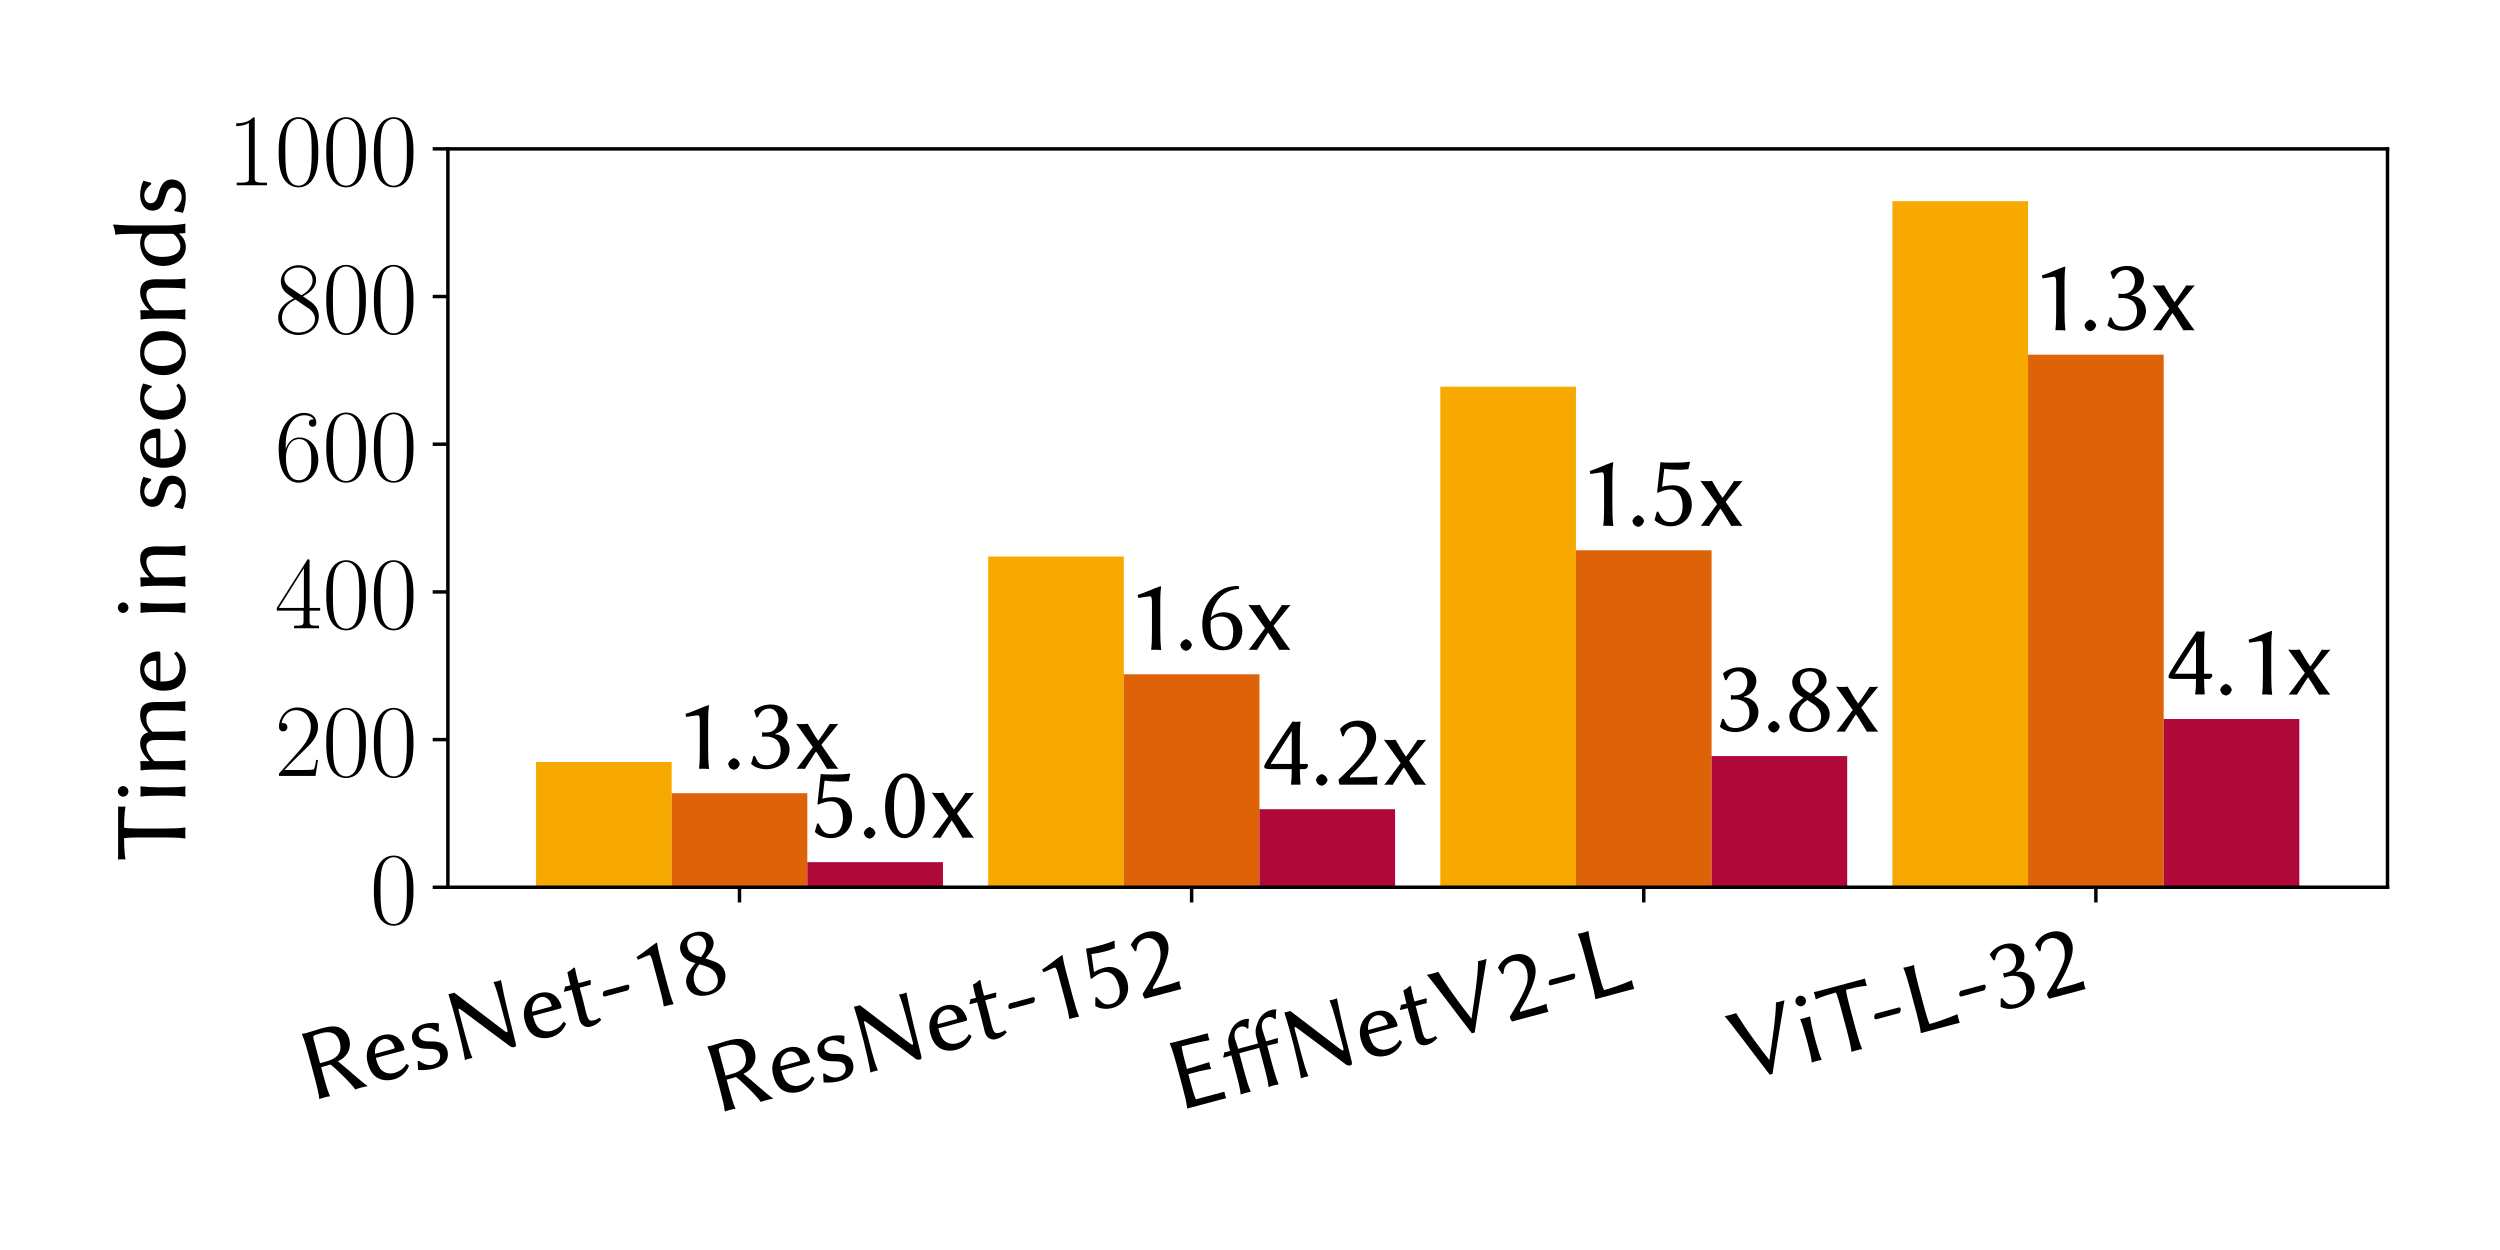
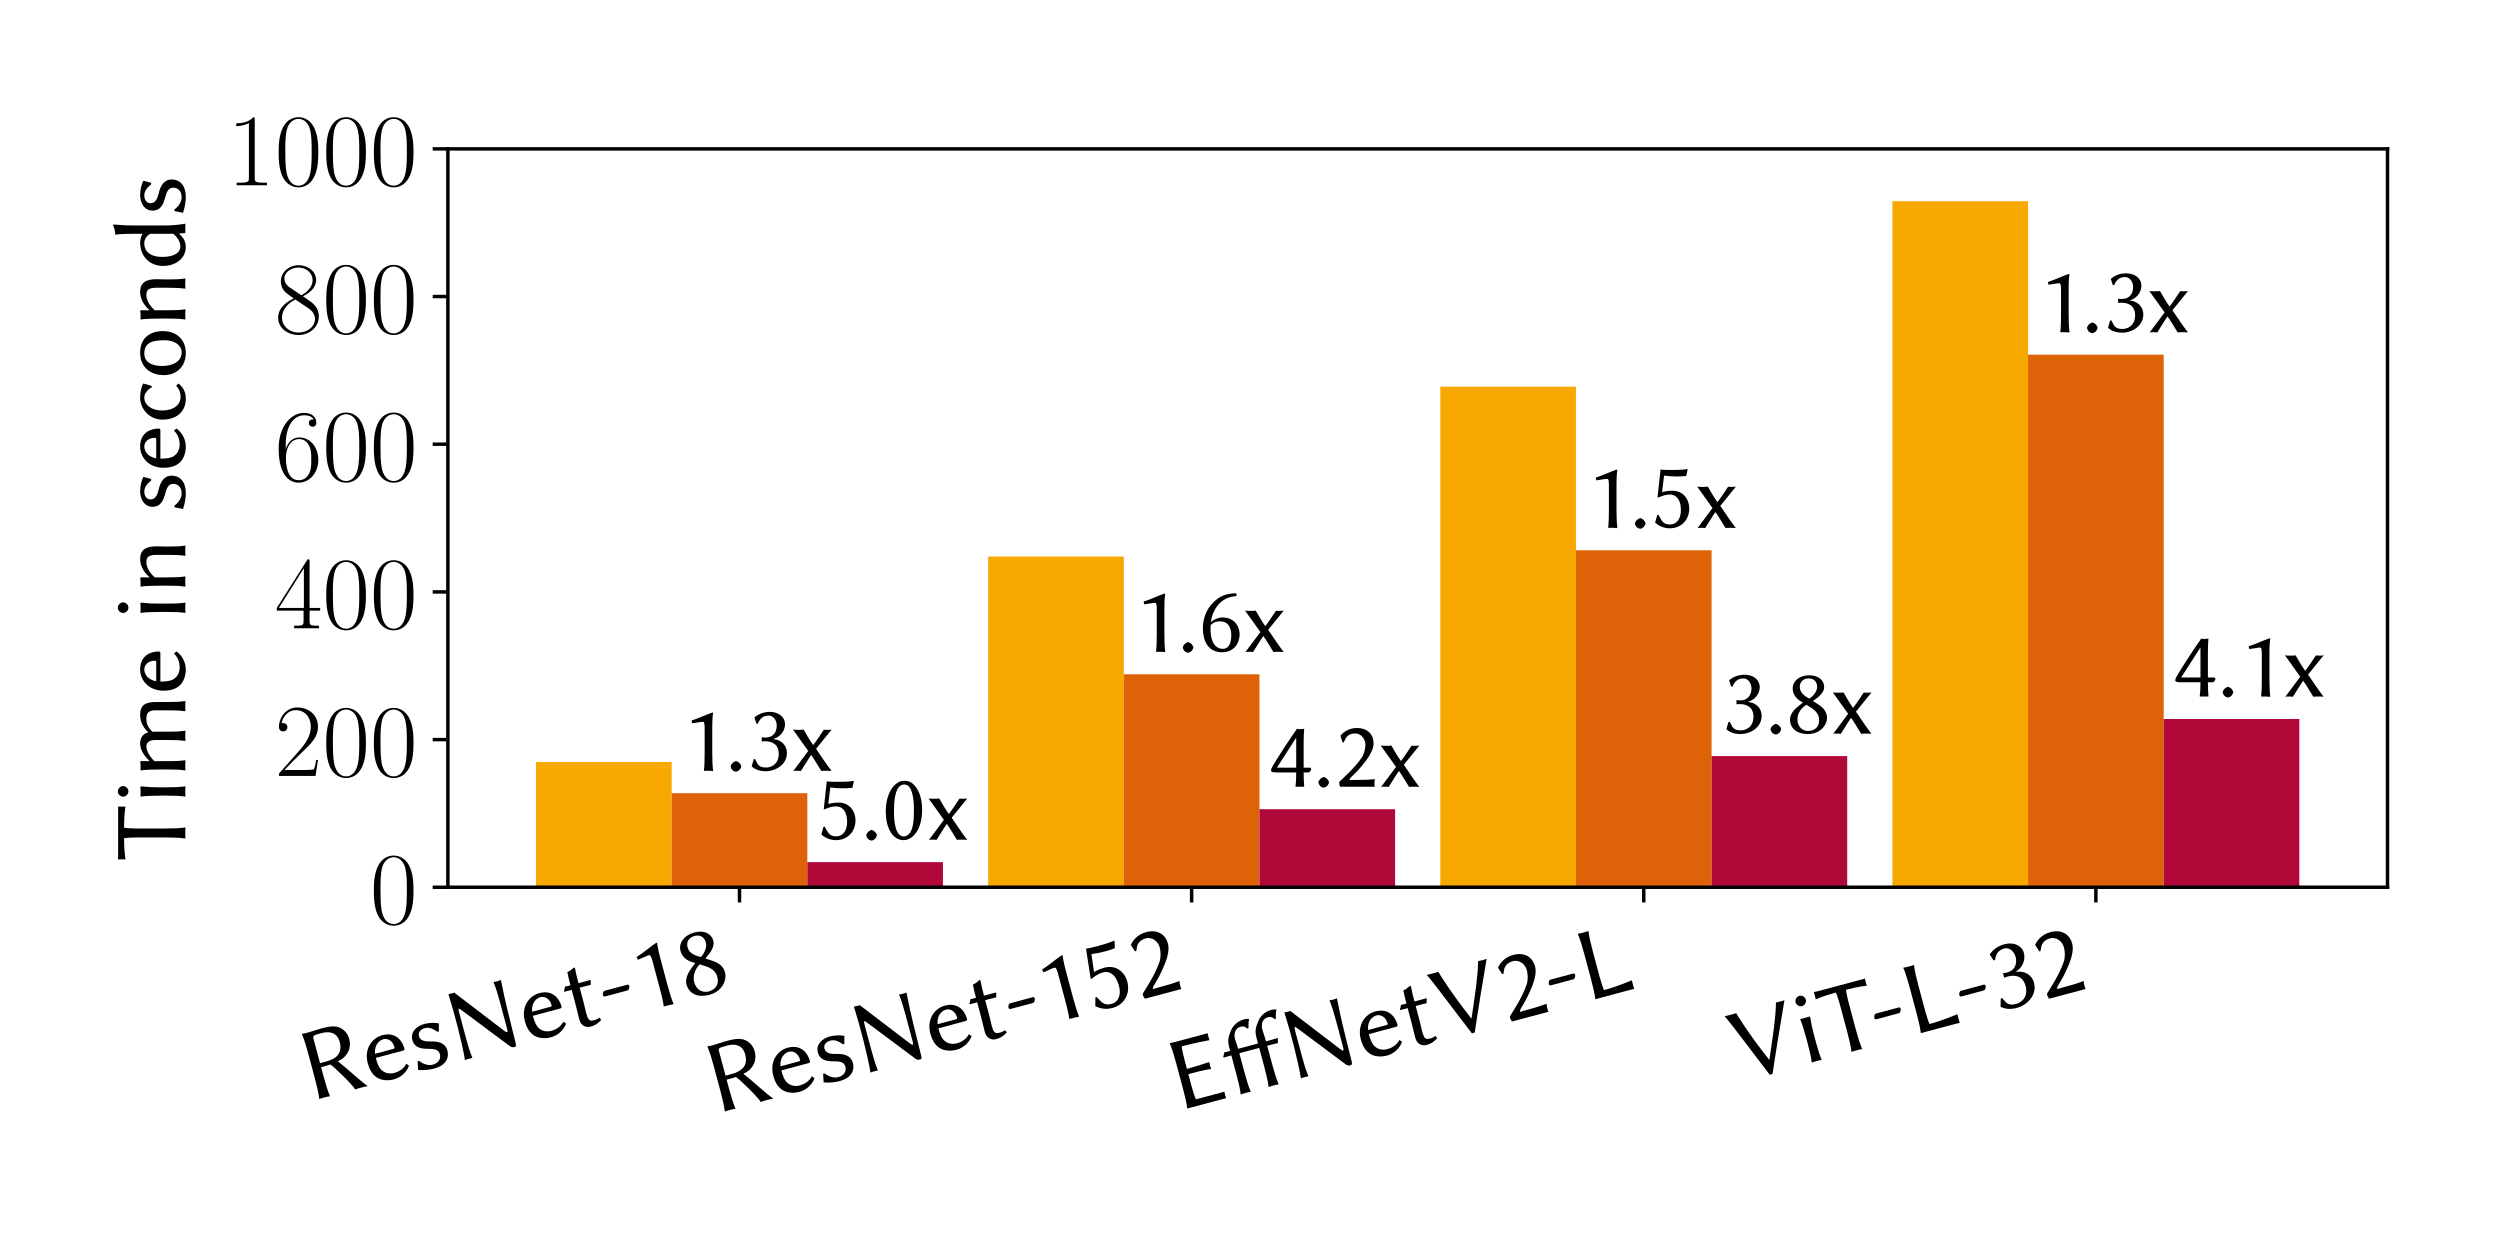
<svg xmlns="http://www.w3.org/2000/svg" xmlns:xlink="http://www.w3.org/1999/xlink" width="576pt" height="288pt" viewBox="0 0 576 288" version="1.1">
  <defs>
    <style type="text/css">*{stroke-linejoin: round; stroke-linecap: butt}</style>
  </defs>
  <g id="figure_1">
    <g id="patch_1">
      <path d="M 0 288  L 576 288  L 576 0  L 0 0  z " style="fill: #ffffff" />
    </g>
    <g id="axes_1">
      <g id="patch_2">
        <path d="M 103.193 204.422  L 550.08 204.422  L 550.08 34.304  L 103.193 34.304  z " style="fill: #ffffff" />
      </g>
      <g id="patch_3">
-         <path d="M 123.506 204.422  L 154.757 204.422  L 154.757 175.565  L 123.506 175.565  z " clip-path="url(#pc664fbd9ac)" style="fill: #f7a900" />
+         <path d="M 123.506 204.422  L 154.757 204.422  L 154.757 175.565  L 123.506 175.565  z " clip-path="url(#pf2ccdb7521)" style="fill: #f7a900" />
      </g>
      <g id="patch_4">
-         <path d="M 227.675 204.422  L 258.926 204.422  L 258.926 128.224  L 227.675 128.224  z " clip-path="url(#pc664fbd9ac)" style="fill: #f7a900" />
+         <path d="M 227.675 204.422  L 258.926 204.422  L 258.926 128.224  L 227.675 128.224  z " clip-path="url(#pf2ccdb7521)" style="fill: #f7a900" />
      </g>
      <g id="patch_5">
-         <path d="M 331.845 204.422  L 363.096 204.422  L 363.096 89.092  L 331.845 89.092  z " clip-path="url(#pc664fbd9ac)" style="fill: #f7a900" />
+         <path d="M 331.845 204.422  L 363.096 204.422  L 363.096 89.092  L 331.845 89.092  z " clip-path="url(#pf2ccdb7521)" style="fill: #f7a900" />
      </g>
      <g id="patch_6">
-         <path d="M 436.014 204.422  L 467.265 204.422  L 467.265 46.362  L 436.014 46.362  z " clip-path="url(#pc664fbd9ac)" style="fill: #f7a900" />
+         <path d="M 436.014 204.422  L 467.265 204.422  L 467.265 46.362  L 436.014 46.362  z " clip-path="url(#pf2ccdb7521)" style="fill: #f7a900" />
      </g>
      <g id="patch_7">
-         <path d="M 154.757 204.422  L 186.008 204.422  L 186.008 182.758  L 154.757 182.758  z " clip-path="url(#pc664fbd9ac)" style="fill: #de6207" />
+         <path d="M 154.757 204.422  L 186.008 204.422  L 186.008 182.758  L 154.757 182.758  z " clip-path="url(#pf2ccdb7521)" style="fill: #de6207" />
      </g>
      <g id="patch_8">
-         <path d="M 258.926 204.422  L 290.177 204.422  L 290.177 155.349  L 258.926 155.349  z " clip-path="url(#pc664fbd9ac)" style="fill: #de6207" />
+         <path d="M 258.926 204.422  L 290.177 204.422  L 290.177 155.349  L 258.926 155.349  z " clip-path="url(#pf2ccdb7521)" style="fill: #de6207" />
      </g>
      <g id="patch_9">
-         <path d="M 363.096 204.422  L 394.347 204.422  L 394.347 126.784  L 363.096 126.784  z " clip-path="url(#pc664fbd9ac)" style="fill: #de6207" />
+         <path d="M 363.096 204.422  L 394.347 204.422  L 394.347 126.784  L 363.096 126.784  z " clip-path="url(#pf2ccdb7521)" style="fill: #de6207" />
      </g>
      <g id="patch_10">
-         <path d="M 467.265 204.422  L 498.516 204.422  L 498.516 81.715  L 467.265 81.715  z " clip-path="url(#pc664fbd9ac)" style="fill: #de6207" />
+         <path d="M 467.265 204.422  L 498.516 204.422  L 498.516 81.715  L 467.265 81.715  z " clip-path="url(#pf2ccdb7521)" style="fill: #de6207" />
      </g>
      <g id="patch_11">
-         <path d="M 186.008 204.422  L 217.258 204.422  L 217.258 198.632  L 186.008 198.632  z " clip-path="url(#pc664fbd9ac)" style="fill: #b1083a" />
+         <path d="M 186.008 204.422  L 217.258 204.422  L 217.258 198.632  L 186.008 198.632  z " clip-path="url(#pf2ccdb7521)" style="fill: #b1083a" />
      </g>
      <g id="patch_12">
-         <path d="M 290.177 204.422  L 321.428 204.422  L 321.428 186.432  L 290.177 186.432  z " clip-path="url(#pc664fbd9ac)" style="fill: #b1083a" />
+         <path d="M 290.177 204.422  L 321.428 204.422  L 321.428 186.432  L 290.177 186.432  z " clip-path="url(#pf2ccdb7521)" style="fill: #b1083a" />
      </g>
      <g id="patch_13">
-         <path d="M 394.347 204.422  L 425.597 204.422  L 425.597 174.196  L 394.347 174.196  z " clip-path="url(#pc664fbd9ac)" style="fill: #b1083a" />
+         <path d="M 394.347 204.422  L 425.597 204.422  L 425.597 174.196  L 394.347 174.196  z " clip-path="url(#pf2ccdb7521)" style="fill: #b1083a" />
      </g>
      <g id="patch_14">
-         <path d="M 498.516 204.422  L 529.767 204.422  L 529.767 165.655  L 498.516 165.655  z " clip-path="url(#pc664fbd9ac)" style="fill: #b1083a" />
+         <path d="M 498.516 204.422  L 529.767 204.422  L 529.767 165.655  L 498.516 165.655  z " clip-path="url(#pf2ccdb7521)" style="fill: #b1083a" />
      </g>
      <g id="matplotlib.axis_1">
        <g id="xtick_1">
          <g id="line2d_1">
            <defs>
-               <path id="m9edfa9aaca" d="M 0 0  L 0 3.5  " style="stroke: #000000; stroke-width: 0.8" />
+               <path id="m3fc1a92610" d="M 0 0  L 0 3.5  " style="stroke: #000000; stroke-width: 0.8" />
            </defs>
            <g>
-               <use xlink:href="#m9edfa9aaca" x="170.382" y="204.422" style="stroke: #000000; stroke-width: 0.8" />
+               <use xlink:href="#m3fc1a92610" x="170.382" y="204.422" style="stroke: #000000; stroke-width: 0.8" />
            </g>
          </g>
          <g id="text_1">
            <g transform="translate(71.38889 253.7518) rotate(-15) scale(0.24 -0.24)">
              <defs>
                <path id="LinBiolinumT-52" d="M 1216 1855  C 1440 1855 1638 1855 1811 1868  C 1990 1654 2125 1403 2291 1138  C 2522 763 2829 201 2899 -19  C 3021 0 3162 0 3283 0  C 3411 0 3539 0 3667 -19  L 3680 0  C 3360 370 2720 1394 2310 1939  C 2483 1971 2611 2015 2701 2060  C 3046 2231 3341 2561 3341 3081  C 3341 3399 3232 3659 3002 3875  C 2694 4160 2208 4160 1805 4160  C 1645 4160 1133 4128 941 4128  C 864 4128 691 4128 614 4147  L 602 4128  C 653 3763 666 3328 666 2848  L 666 1280  C 666 800 653 345 602 0  L 614 -13  C 691 0 864 0 941 0  C 1018 0 1190 0 1267 -19  L 1280 0  C 1229 370 1216 811 1216 1298  L 1216 1855  z M 1811 3878  C 2202 3878 2726 3734 2726 3061  C 2726 2299 2208 2112 1587 2112  L 1216 2112  L 1216 3630  C 1216 3878 1235 3878 1811 3878  z " transform="scale(0.015625)" />
                <path id="LinBiolinumT-65" d="M 800 1792  C 909 2399 1331 2527 1530 2527  C 1786 2527 2067 2311 2067 1874  C 2067 1821 2042 1792 1978 1792  L 800 1792  z M 2509 700  C 2285 456 1984 346 1632 346  C 1414 346 1114 431 934 715  C 819 895 781 1160 781 1535  L 2522 1535  C 2592 1535 2637 1572 2637 1638  C 2637 2147 2374 2784 1530 2784  C 870 2784 218 2263 218 1341  C 218 984 294 633 506 382  C 723 124 1094 -32 1523 -32  C 1984 -32 2394 205 2637 540  L 2509 700  z " transform="scale(0.015625)" />
                <path id="LinBiolinumT-73" d="M 320 668  L 211 141  C 576 13 934 -32 1178 -32  C 2061 -32 2266 481 2266 826  C 2266 1338 1850 1539 1395 1645  C 1152 1701 800 1820 800 2133  C 800 2389 1011 2527 1286 2527  C 1619 2527 1824 2271 1971 2103  L 2061 2109  L 2189 2572  L 2176 2591  C 1990 2687 1638 2784 1312 2784  C 838 2784 346 2539 346 2020  C 346 1520 730 1357 1114 1250  C 1485 1151 1760 1050 1760 744  C 1760 412 1510 224 1171 224  C 864 224 595 428 416 668  L 320 668  z " transform="scale(0.015625)" />
                <path id="LinBiolinumT-4e" d="M 691 4160  C 749 2934 730 1026 627 0  L 640 -19  C 717 -6 787 0 864 0  C 941 0 1011 -3 1088 -10  L 1101 9  C 1050 375 1037 811 1037 1292  L 1037 2825  C 1037 3216 1050 3235 1286 2927  L 3520 99  C 3590 3 3693 -32 3795 -32  C 3885 -32 3910 45 3917 167  C 3949 1625 3942 2739 4045 4160  L 4032 4179  C 3955 4166 3885 4160 3808 4160  C 3731 4160 3661 4166 3584 4179  L 3571 4160  C 3622 3794 3635 3358 3635 2877  L 3635 1165  C 3629 818 3533 966 3258 1325  L 1062 4173  C 1062 4173 1005 4160 973 4160  C 755 4160 704 4179 704 4179  L 691 4160  z " transform="scale(0.015625)" />
                <path id="LinBiolinumT-74" d="M 608 2752  C 480 2752 339 2752 262 2765  C 218 2663 186 2599 122 2502  L 154 2464  C 262 2464 461 2464 608 2464  L 608 1599  C 608 1219 589 764 589 575  C 589 164 858 -32 1152 -32  C 1421 -32 1626 31 1894 203  L 1818 361  C 1619 285 1472 285 1312 310  C 1158 335 1101 487 1101 828  C 1101 1018 1120 1289 1120 1668  L 1120 2464  L 1363 2464  C 1517 2464 1741 2464 1824 2458  C 1843 2561 1862 2624 1901 2720  L 1869 2752  C 1754 2752 1568 2752 1421 2752  L 1120 2752  C 1120 3233 1126 3317 1152 3689  C 1152 3734 1133 3753 1094 3753  C 934 3689 858 3618 646 3593  L 634 3573  C 621 3349 608 3124 608 2752  z " transform="scale(0.015625)" />
                <path id="LinBiolinumT-2d" d="M 1754 1536  C 1837 1536 1926 1696 1926 1767  C 1926 1824 1901 1882 1837 1882  L 371 1882  C 294 1882 211 1747 211 1645  C 211 1587 250 1536 307 1536  L 1754 1536  z " transform="scale(0.015625)" />
                <path id="LinBiolinumT-31" d="M 2086 1214  L 2086 2845  C 2086 3539 2125 3796 2138 3886  C 2138 3918 2118 3918 2093 3918  C 1677 3784 1190 3534 691 3380  L 730 3194  C 1018 3226 1331 3296 1459 3296  C 1574 3296 1574 3040 1574 2808  L 1574 1214  C 1574 713 1568 367 1523 0  L 1530 0  C 1530 0 1709 0 1824 0  C 1952 0 2131 -19 2131 -19  L 2144 0  C 2099 386 2086 707 2086 1214  z " transform="scale(0.015625)" />
                <path id="LinBiolinumT-38" d="M 1504 3712  C 1920 3712 2074 3430 2074 3131  C 2074 2786 1734 2479 1555 2352  L 1357 2466  C 954 2728 909 2964 909 3162  C 909 3463 1120 3712 1504 3712  z M 2547 3125  C 2547 3584 2176 3923 1542 3923  C 890 3923 429 3540 429 3048  C 429 2690 627 2371 992 2160  L 1120 2090  C 960 1968 832 1866 672 1725  C 410 1495 250 1208 250 958  C 250 307 768 -32 1446 -32  C 2285 -32 2739 576 2739 1061  C 2739 1431 2534 1712 2182 1942  L 1792 2198  C 2080 2389 2547 2715 2547 3125  z M 1459 180  C 1165 180 749 384 749 959  C 749 1151 800 1579 1350 1943  L 1645 1758  C 2042 1509 2208 1228 2208 927  C 2208 307 1754 180 1459 180  z " transform="scale(0.015625)" />
              </defs>
              <use xlink:href="#LinBiolinumT-52" transform="scale(0.996264)" />
              <use xlink:href="#LinBiolinumT-65" transform="translate(59.77587 0) scale(0.996264)" />
              <use xlink:href="#LinBiolinumT-73" transform="translate(104.9066 0) scale(0.996264)" />
              <use xlink:href="#LinBiolinumT-4e" transform="translate(144.3587 0) scale(0.996264)" />
              <use xlink:href="#LinBiolinumT-65" transform="translate(215.8905 0) scale(0.996264)" />
              <use xlink:href="#LinBiolinumT-74" transform="translate(261.0212 0) scale(0.996264)" />
              <use xlink:href="#LinBiolinumT-2d" transform="translate(294.8942 0) scale(0.996264)" />
              <use xlink:href="#LinBiolinumT-31" transform="translate(328.0698 0) scale(0.996264)" />
              <use xlink:href="#LinBiolinumT-38" transform="translate(374.3961 0) scale(0.996264)" />
            </g>
          </g>
        </g>
        <g id="xtick_2">
          <g id="line2d_2">
            <g>
-               <use xlink:href="#m9edfa9aaca" x="274.552" y="204.422" style="stroke: #000000; stroke-width: 0.8" />
+               <use xlink:href="#m3fc1a92610" x="274.552" y="204.422" style="stroke: #000000; stroke-width: 0.8" />
            </g>
          </g>
          <g id="text_2">
            <g transform="translate(164.8189 256.6294) rotate(-15) scale(0.24 -0.24)">
              <defs>
                <path id="LinBiolinumT-35" d="M 1293 -32  C 2054 -32 2598 538 2598 1303  C 2598 1932 2182 2496 1466 2496  C 1203 2496 909 2451 768 2400  L 902 3514  C 1139 3482 1414 3456 1715 3456  C 1907 3456 2125 3456 2387 3488  L 2490 3931  L 2445 3950  C 2080 3893 1734 3893 1395 3893  C 1158 3893 883 3893 666 3925  L 461 2057  L 506 2038  C 762 2142 998 2240 1299 2240  C 1715 2240 2035 1901 2035 1193  C 2035 595 1741 224 1306 224  C 826 224 742 484 531 874  L 442 867  L 301 348  L 326 329  C 486 187 806 -32 1293 -32  z " transform="scale(0.015625)" />
                <path id="LinBiolinumT-32" d="M 1421 3584  C 1754 3584 2099 3276 2099 2826  C 2099 2557 2022 2216 1856 1966  C 1395 1278 666 636 346 333  C 339 308 339 282 339 250  C 339 154 371 58 403 0  C 877 0 1146 0 1613 0  C 2074 0 2266 0 2726 0  C 2714 63 2707 139 2707 210  C 2707 310 2714 412 2739 507  C 2374 475 2182 456 1568 456  C 1344 456 1216 456 1043 443  C 1037 456 1037 462 1037 475  C 1037 533 1101 604 1146 649  C 1459 952 1760 1240 2182 1813  C 2419 2135 2650 2547 2650 2914  C 2650 3525 2240 3949 1523 3949  C 941 3949 570 3622 422 3430  L 563 2985  L 646 2979  C 736 3172 768 3307 928 3436  C 1056 3539 1242 3584 1421 3584  z " transform="scale(0.015625)" />
              </defs>
              <use xlink:href="#LinBiolinumT-52" transform="scale(0.996264)" />
              <use xlink:href="#LinBiolinumT-65" transform="translate(59.77587 0) scale(0.996264)" />
              <use xlink:href="#LinBiolinumT-73" transform="translate(104.9066 0) scale(0.996264)" />
              <use xlink:href="#LinBiolinumT-4e" transform="translate(144.3587 0) scale(0.996264)" />
              <use xlink:href="#LinBiolinumT-65" transform="translate(215.8905 0) scale(0.996264)" />
              <use xlink:href="#LinBiolinumT-74" transform="translate(261.0212 0) scale(0.996264)" />
              <use xlink:href="#LinBiolinumT-2d" transform="translate(294.8942 0) scale(0.996264)" />
              <use xlink:href="#LinBiolinumT-31" transform="translate(328.0698 0) scale(0.996264)" />
              <use xlink:href="#LinBiolinumT-35" transform="translate(374.3961 0) scale(0.996264)" />
              <use xlink:href="#LinBiolinumT-32" transform="translate(420.7224 0) scale(0.996264)" />
            </g>
          </g>
        </g>
        <g id="xtick_3">
          <g id="line2d_3">
            <g>
-               <use xlink:href="#m9edfa9aaca" x="378.721" y="204.422" style="stroke: #000000; stroke-width: 0.8" />
+               <use xlink:href="#m3fc1a92610" x="378.721" y="204.422" style="stroke: #000000; stroke-width: 0.8" />
            </g>
          </g>
          <g id="text_3">
            <g transform="translate(271.3673 255.992) rotate(-15) scale(0.24 -0.24)">
              <defs>
                <path id="LinBiolinumT-45" d="M 1216 1307  L 1216 2034  C 1523 2034 2202 2034 2643 1983  L 2662 2002  C 2650 2060 2643 2150 2643 2207  C 2643 2265 2650 2355 2662 2413  L 2643 2413  C 2266 2413 1971 2368 1216 2368  L 1216 2869  C 1216 2978 1222 3641 1267 3795  C 2125 3795 3008 3718 3008 3718  L 3021 3743  C 3014 3795 3008 3853 3008 3912  C 3008 3964 3014 4068 3021 4160  L 3008 4160  C 2906 4160 2758 4160 2624 4160  L 941 4160  C 723 4160 614 4179 614 4179  L 602 4160  C 653 3792 666 3354 666 2870  L 666 1290  C 666 806 653 348 602 0  L 608 0  C 608 0 717 0 941 0  L 2688 0  C 2822 0 2970 0 3072 -6  L 3085 12  C 3078 100 3072 144 3072 206  C 3072 268 3078 361 3085 411  L 3072 411  C 3072 411 2125 411 1267 411  C 1222 560 1216 1201 1216 1307  z " transform="scale(0.015625)" />
                <path id="LinBiolinumT-80" d="M 634 2464  L 634 1280  C 634 806 627 346 570 0  L 576 -19  C 576 -19 666 0 890 0  C 1107 0 1197 -19 1197 -19  L 1210 0  C 1158 365 1146 800 1146 1280  L 1146 2464  L 2414 2464  L 2414 1280  C 2414 806 2407 346 2350 0  L 2356 -19  C 2356 -19 2446 0 2670 0  C 2887 0 2977 -19 2977 -19  L 2990 0  C 2939 365 2926 800 2926 1280  L 2926 2464  L 3143 2464  C 3297 2464 3521 2458 3604 2451  C 3623 2554 3643 2618 3681 2714  L 3649 2758  C 3540 2752 3348 2746 3201 2746  L 2926 2746  L 2926 2810  C 2926 2977 2893 3375 2893 3490  C 2893 3843 3059 4151 3425 4151  C 3610 4151 3726 4055 3796 3927  L 3867 3934  C 3911 4106 3975 4337 4046 4458  L 4039 4478  C 3988 4510 3873 4535 3751 4535  C 3348 4535 2996 4362 2766 4048  C 2535 3733 2414 3567 2414 3067  L 2414 2746  L 1146 2746  L 1146 2810  C 1146 2977 1114 3247 1114 3362  C 1114 3715 1280 4023 1645 4023  C 1831 4023 1946 3927 2017 3798  L 2087 3805  C 2132 3977 2196 4209 2267 4330  L 2260 4350  C 2209 4382 2094 4407 1972 4407  C 1569 4407 1216 4234 986 3920  C 755 3605 634 3439 634 2938  L 634 2746  C 493 2746 346 2746 262 2758  C 218 2656 186 2592 122 2496  L 154 2451  C 269 2458 480 2464 627 2464  L 634 2464  z " transform="scale(0.015625)" />
                <path id="LinBiolinumT-56" d="M 2074 832  L 2061 832  C 1222 2781 902 3917 838 4141  C 730 4128 582 4128 486 4128  C 384 4128 211 4128 102 4141  C 422 3495 1267 1335 1856 -64  L 2035 -64  C 2650 1355 3277 2729 3923 4141  C 3846 4128 3725 4128 3667 4128  C 3597 4128 3450 4128 3379 4141  C 3162 3314 2534 1896 2074 832  z " transform="scale(0.015625)" />
                <path id="LinBiolinumT-4c" d="M 1222 2874  C 1222 3356 1235 3819 1286 4160  L 1280 4173  C 1203 4160 1024 4160 947 4160  C 870 4160 698 4160 621 4179  L 608 4160  C 659 3792 672 3353 672 2870  L 672 1290  C 672 806 659 348 608 0  L 614 0  C 614 0 730 0 947 0  L 2694 0  C 2829 0 2976 0 3078 -6  L 3091 13  C 3085 103 3078 231 3078 295  C 3078 359 3085 468 3091 520  L 3078 545  C 3078 545 2131 404 1274 404  C 1229 558 1222 1189 1222 1298  L 1222 2874  z " transform="scale(0.015625)" />
              </defs>
              <use xlink:href="#LinBiolinumT-45" transform="scale(0.996264)" />
              <use xlink:href="#LinBiolinumT-80" transform="translate(53.59901 0) scale(0.996264)" />
              <use xlink:href="#LinBiolinumT-4e" transform="translate(112.5778 0) scale(0.996264)" />
              <use xlink:href="#LinBiolinumT-65" transform="translate(184.1096 0) scale(0.996264)" />
              <use xlink:href="#LinBiolinumT-74" transform="translate(229.2404 0) scale(0.996264)" />
              <use xlink:href="#LinBiolinumT-56" transform="translate(263.1134 0) scale(0.996264)" />
              <use xlink:href="#LinBiolinumT-32" transform="translate(325.9776 0) scale(0.996264)" />
              <use xlink:href="#LinBiolinumT-2d" transform="translate(372.3039 0) scale(0.996264)" />
              <use xlink:href="#LinBiolinumT-4c" transform="translate(405.4795 0) scale(0.996264)" />
            </g>
          </g>
        </g>
        <g id="xtick_4">
          <g id="line2d_4">
            <g>
-               <use xlink:href="#m9edfa9aaca" x="482.891" y="204.422" style="stroke: #000000; stroke-width: 0.8" />
+               <use xlink:href="#m3fc1a92610" x="482.891" y="204.422" style="stroke: #000000; stroke-width: 0.8" />
            </g>
          </g>
          <g id="text_4">
            <g transform="translate(400.9882 249.1723) rotate(-15) scale(0.24 -0.24)">
              <defs>
                <path id="LinBiolinumT-69" d="M 512 3833  C 512 3660 666 3506 838 3506  C 1011 3506 1165 3660 1165 3833  C 1165 4006 1011 4160 838 4160  C 666 4160 512 4006 512 3833  z M 576 1506  L 576 1155  C 576 676 563 351 518 6  L 531 -13  C 608 0 755 0 832 0  C 909 0 1056 0 1133 -13  L 1146 6  C 1101 370 1088 670 1088 1155  L 1088 1609  C 1088 2088 1107 2318 1146 2707  C 1146 2759 1139 2765 1088 2765  C 941 2752 666 2752 531 2765  L 518 2745  C 557 2471 576 1985 576 1506  z " transform="scale(0.015625)" />
                <path id="LinBiolinumT-54" d="M 1453 2854  L 1453 1286  C 1453 806 1440 351 1389 6  L 1402 -13  C 1478 0 1651 0 1728 0  C 1805 0 1978 0 2054 -13  L 2067 6  C 2016 371 2003 806 2003 1286  L 2003 2854  C 2003 2963 2010 3622 2054 3776  C 2912 3776 3347 3686 3347 3686  L 3360 3712  C 3347 3809 3347 3958 3360 4141  L 3347 4141  C 3245 4141 3098 4141 2963 4141  L 493 4141  C 358 4141 211 4141 109 4154  L 96 4135  C 109 3955 109 3808 96 3712  L 109 3686  C 109 3686 544 3776 1402 3776  C 1446 3622 1453 2963 1453 2854  z " transform="scale(0.015625)" />
                <path id="LinBiolinumT-33" d="M 1338 218  C 832 218 762 411 589 785  L 493 785  L 352 296  L 371 277  C 538 136 813 -32 1325 -32  C 1869 -32 2726 345 2726 1202  C 2726 1716 2336 2079 1843 2125  L 1843 2157  C 2176 2233 2598 2603 2598 3134  C 2598 3592 2202 3962 1568 3962  C 1075 3962 717 3745 557 3604  L 538 3585  L 672 3171  L 768 3171  C 922 3527 1126 3712 1510 3712  C 1760 3712 2042 3451 2042 3037  C 2042 2756 1946 2553 1798 2413  C 1670 2292 1485 2234 1267 2234  C 1190 2234 1120 2241 1030 2253  L 1030 1971  C 1107 1984 1242 1984 1299 1984  C 1504 1984 1747 1925 1926 1776  C 2093 1632 2176 1404 2176 1150  C 2176 361 1568 218 1338 218  z " transform="scale(0.015625)" />
              </defs>
              <use xlink:href="#LinBiolinumT-56" transform="scale(0.996264)" />
              <use xlink:href="#LinBiolinumT-69" transform="translate(62.8642 0) scale(0.996264)" />
              <use xlink:href="#LinBiolinumT-54" transform="translate(88.76708 0) scale(0.996264)" />
              <use xlink:href="#LinBiolinumT-2d" transform="translate(136.6874 0) scale(0.996264)" />
              <use xlink:href="#LinBiolinumT-4c" transform="translate(169.863 0) scale(0.996264)" />
              <use xlink:href="#LinBiolinumT-2d" transform="translate(221.1706 0) scale(0.996264)" />
              <use xlink:href="#LinBiolinumT-33" transform="translate(254.3462 0) scale(0.996264)" />
              <use xlink:href="#LinBiolinumT-32" transform="translate(300.6725 0) scale(0.996264)" />
            </g>
          </g>
        </g>
      </g>
      <g id="matplotlib.axis_2">
        <g id="ytick_1">
          <g id="line2d_5">
            <defs>
-               <path id="mec0fa9c89c" d="M 0 0  L -3.5 0  " style="stroke: #000000; stroke-width: 0.8" />
+               <path id="m916b077aa5" d="M 0 0  L -3.5 0  " style="stroke: #000000; stroke-width: 0.8" />
            </defs>
            <g>
-               <use xlink:href="#mec0fa9c89c" x="103.193" y="204.422" style="stroke: #000000; stroke-width: 0.8" />
+               <use xlink:href="#m916b077aa5" x="103.193" y="204.422" style="stroke: #000000; stroke-width: 0.8" />
            </g>
          </g>
          <g id="text_5">
            <g transform="translate(85.22711 212.8057) scale(0.24 -0.24)">
              <defs>
                <path id="CMR17-30" d="M 2688 2025  C 2688 2416 2682 3080 2413 3591  C 2176 4039 1798 4198 1466 4198  C 1158 4198 768 4058 525 3597  C 269 3118 243 2524 243 2025  C 243 1661 250 1106 448 619  C 723 -39 1216 -128 1466 -128  C 1760 -128 2208 -7 2470 600  C 2662 1042 2688 1559 2688 2025  z M 1466 -26  C 1056 -26 813 325 723 812  C 653 1188 653 1738 653 2096  C 653 2588 653 2997 736 3387  C 858 3929 1216 4096 1466 4096  C 1728 4096 2067 3923 2189 3400  C 2272 3036 2278 2607 2278 2096  C 2278 1680 2278 1169 2202 792  C 2067 95 1690 -26 1466 -26  z " transform="scale(0.015625)" />
              </defs>
              <use xlink:href="#CMR17-30" transform="scale(0.996264)" />
            </g>
          </g>
        </g>
        <g id="ytick_2">
          <g id="line2d_6">
            <g>
-               <use xlink:href="#mec0fa9c89c" x="103.193" y="170.398" style="stroke: #000000; stroke-width: 0.8" />
+               <use xlink:href="#m916b077aa5" x="103.193" y="170.398" style="stroke: #000000; stroke-width: 0.8" />
            </g>
          </g>
          <g id="text_6">
            <g transform="translate(63.29568 178.782) scale(0.24 -0.24)">
              <defs>
                <path id="CMR17-32" d="M 2669 989  L 2554 989  C 2490 536 2438 459 2413 420  C 2381 369 1920 369 1830 369  L 602 369  C 832 619 1280 1072 1824 1597  C 2214 1967 2669 2402 2669 3035  C 2669 3790 2067 4224 1395 4224  C 691 4224 262 3604 262 3030  C 262 2780 448 2748 525 2748  C 589 2748 781 2787 781 3010  C 781 3207 614 3264 525 3264  C 486 3264 448 3258 422 3245  C 544 3790 915 4058 1306 4058  C 1862 4058 2227 3617 2227 3035  C 2227 2479 1901 2000 1536 1584  L 262 146  L 262 0  L 2515 0  L 2669 989  z " transform="scale(0.015625)" />
              </defs>
              <use xlink:href="#CMR17-32" transform="scale(0.996264)" />
              <use xlink:href="#CMR17-30" transform="translate(45.69048 0) scale(0.996264)" />
              <use xlink:href="#CMR17-30" transform="translate(91.38095 0) scale(0.996264)" />
            </g>
          </g>
        </g>
        <g id="ytick_3">
          <g id="line2d_7">
            <g>
-               <use xlink:href="#mec0fa9c89c" x="103.193" y="136.375" style="stroke: #000000; stroke-width: 0.8" />
+               <use xlink:href="#m916b077aa5" x="103.193" y="136.375" style="stroke: #000000; stroke-width: 0.8" />
            </g>
          </g>
          <g id="text_7">
            <g transform="translate(63.29568 144.7583) scale(0.24 -0.24)">
              <defs>
                <path id="CMR17-34" d="M 2150 4122  C 2150 4256 2144 4256 2029 4256  L 128 1254  L 128 1088  L 1779 1088  L 1779 457  C 1779 224 1766 160 1318 160  L 1197 160  L 1197 0  C 1402 0 1747 0 1965 0  C 2182 0 2528 0 2733 0  L 2733 160  L 2611 160  C 2163 160 2150 224 2150 457  L 2150 1088  L 2803 1088  L 2803 1254  L 2150 1254  L 2150 4122  z M 1798 3703  L 1798 1254  L 256 1254  L 1798 3703  z " transform="scale(0.015625)" />
              </defs>
              <use xlink:href="#CMR17-34" transform="scale(0.996264)" />
              <use xlink:href="#CMR17-30" transform="translate(45.69048 0) scale(0.996264)" />
              <use xlink:href="#CMR17-30" transform="translate(91.38095 0) scale(0.996264)" />
            </g>
          </g>
        </g>
        <g id="ytick_4">
          <g id="line2d_8">
            <g>
-               <use xlink:href="#mec0fa9c89c" x="103.193" y="102.351" style="stroke: #000000; stroke-width: 0.8" />
+               <use xlink:href="#m916b077aa5" x="103.193" y="102.351" style="stroke: #000000; stroke-width: 0.8" />
            </g>
          </g>
          <g id="text_8">
            <g transform="translate(63.29568 110.7346) scale(0.24 -0.24)">
              <defs>
                <path id="CMR17-36" d="M 678 2176  C 678 3690 1395 4032 1811 4032  C 1946 4032 2272 4009 2400 3776  C 2298 3776 2106 3776 2106 3553  C 2106 3381 2246 3323 2336 3323  C 2394 3323 2566 3348 2566 3560  C 2566 3954 2246 4179 1805 4179  C 1043 4179 243 3390 243 1984  C 243 253 966 -128 1478 -128  C 2099 -128 2688 427 2688 1283  C 2688 2081 2170 2662 1517 2662  C 1126 2662 838 2407 678 1960  L 678 2176  z M 1478 25  C 691 25 691 1200 691 1436  C 691 1896 909 2560 1504 2560  C 1613 2560 1926 2560 2138 2120  C 2253 1870 2253 1609 2253 1289  C 2253 944 2253 690 2118 434  C 1978 171 1773 25 1478 25  z " transform="scale(0.015625)" />
              </defs>
              <use xlink:href="#CMR17-36" transform="scale(0.996264)" />
              <use xlink:href="#CMR17-30" transform="translate(45.69048 0) scale(0.996264)" />
              <use xlink:href="#CMR17-30" transform="translate(91.38095 0) scale(0.996264)" />
            </g>
          </g>
        </g>
        <g id="ytick_5">
          <g id="line2d_9">
            <g>
-               <use xlink:href="#mec0fa9c89c" x="103.193" y="68.327" style="stroke: #000000; stroke-width: 0.8" />
+               <use xlink:href="#m916b077aa5" x="103.193" y="68.327" style="stroke: #000000; stroke-width: 0.8" />
            </g>
          </g>
          <g id="text_9">
            <g transform="translate(63.29568 76.71085) scale(0.24 -0.24)">
              <defs>
                <path id="CMR17-38" d="M 1741 2264  C 2144 2467 2554 2773 2554 3263  C 2554 3841 1990 4179 1472 4179  C 890 4179 378 3759 378 3180  C 378 3021 416 2747 666 2505  C 730 2442 998 2251 1171 2130  C 883 1983 211 1634 211 934  C 211 279 838 -128 1459 -128  C 2144 -128 2720 362 2720 1010  C 2720 1590 2330 1857 2074 2029  L 1741 2264  z M 902 2822  C 851 2854 595 3051 595 3351  C 595 3739 998 4032 1459 4032  C 1965 4032 2336 3676 2336 3262  C 2336 2669 1670 2331 1638 2331  C 1632 2331 1626 2331 1574 2370  L 902 2822  z M 2080 1519  C 2176 1449 2483 1240 2483 851  C 2483 381 2010 25 1472 25  C 890 25 448 438 448 940  C 448 1443 838 1862 1280 2060  L 2080 1519  z " transform="scale(0.015625)" />
              </defs>
              <use xlink:href="#CMR17-38" transform="scale(0.996264)" />
              <use xlink:href="#CMR17-30" transform="translate(45.69048 0) scale(0.996264)" />
              <use xlink:href="#CMR17-30" transform="translate(91.38095 0) scale(0.996264)" />
            </g>
          </g>
        </g>
        <g id="ytick_6">
          <g id="line2d_10">
            <g>
-               <use xlink:href="#mec0fa9c89c" x="103.193" y="34.304" style="stroke: #000000; stroke-width: 0.8" />
+               <use xlink:href="#m916b077aa5" x="103.193" y="34.304" style="stroke: #000000; stroke-width: 0.8" />
            </g>
          </g>
          <g id="text_10">
            <g transform="translate(52.32997 42.68713) scale(0.24 -0.24)">
              <defs>
                <path id="CMR17-31" d="M 1702 4058  C 1702 4192 1696 4192 1606 4192  C 1357 3916 979 3827 621 3827  C 602 3827 570 3827 563 3808  C 557 3795 557 3782 557 3648  C 755 3648 1088 3686 1344 3839  L 1344 461  C 1344 236 1331 160 781 160  L 589 160  L 589 0  C 896 0 1216 0 1523 0  C 1830 0 2150 0 2458 0  L 2458 160  L 2266 160  C 1715 160 1702 230 1702 458  L 1702 4058  z " transform="scale(0.015625)" />
              </defs>
              <use xlink:href="#CMR17-31" transform="scale(0.996264)" />
              <use xlink:href="#CMR17-30" transform="translate(45.69048 0) scale(0.996264)" />
              <use xlink:href="#CMR17-30" transform="translate(91.38095 0) scale(0.996264)" />
              <use xlink:href="#CMR17-30" transform="translate(137.0714 0) scale(0.996264)" />
            </g>
          </g>
        </g>
        <g id="text_11">
          <g transform="translate(42.68713 198.3745) rotate(-90) scale(0.24 -0.24)">
            <defs>
              <path id="LinBiolinumT-6d" d="M 1037 2231  L 1037 2717  C 1037 2765 1030 2778 998 2778  C 858 2752 627 2752 480 2759  L 467 2739  C 512 2466 525 1981 525 1503  L 525 1152  C 525 675 518 350 467 6  L 480 -13  C 557 0 704 0 781 0  C 858 0 1005 0 1082 -13  L 1094 6  C 1043 366 1037 662 1037 1142  L 1037 1907  C 1338 2209 1696 2399 1920 2399  C 2163 2399 2342 2260 2342 1837  L 2342 1142  C 2342 668 2336 347 2285 6  L 2298 -13  C 2374 0 2522 0 2598 0  C 2675 0 2822 0 2899 -13  L 2912 6  C 2861 366 2854 662 2854 1142  L 2854 1780  C 2854 1868 2854 1944 2848 2020  C 3155 2355 3411 2399 3661 2399  C 4006 2399 4173 2260 4173 1837  L 4173 1142  C 4173 668 4166 347 4115 6  L 4128 -13  C 4205 0 4352 0 4429 0  C 4506 0 4653 0 4730 -13  L 4742 6  C 4691 367 4685 664 4685 1144  L 4685 1778  C 4685 2341 4582 2784 3891 2784  C 3546 2784 3174 2662 2810 2279  C 2752 2586 2490 2784 2131 2784  C 1734 2784 1357 2529 1056 2210  L 1037 2231  z " transform="scale(0.015625)" />
              <path id="LinBiolinumT-6e" d="M 2944 1144  C 2944 1348 2957 1581 2957 1784  C 2957 2442 2739 2784 2163 2784  C 1920 2784 1466 2688 1056 2210  L 1043 2231  L 1043 2717  C 1043 2765 1037 2778 1005 2778  C 864 2752 634 2752 486 2759  L 474 2739  C 518 2466 531 1981 531 1503  L 531 1152  C 531 675 525 350 474 6  L 486 -13  C 563 0 710 0 787 0  C 864 0 1011 0 1088 -13  L 1101 6  C 1050 366 1043 662 1043 1142  L 1043 1881  C 1370 2260 1741 2399 1971 2399  C 2298 2399 2432 2273 2432 1761  L 2432 1142  C 2432 668 2419 347 2374 6  L 2387 -13  C 2464 0 2611 0 2688 0  C 2765 0 2912 0 2989 -13  L 3002 6  C 2950 367 2944 664 2944 1144  z " transform="scale(0.015625)" />
              <path id="LinBiolinumT-63" d="M 1600 2527  C 1850 2527 2074 2352 2240 2066  L 2323 2073  L 2470 2585  L 2458 2604  C 2259 2707 1926 2784 1606 2784  C 941 2784 243 2250 243 1398  C 243 526 749 -32 1530 -32  C 1914 -32 2214 95 2470 420  L 2349 551  L 2323 551  C 2080 339 1875 289 1638 289  C 1171 289 806 700 806 1429  C 806 2116 1178 2527 1600 2527  z " transform="scale(0.015625)" />
              <path id="LinBiolinumT-6f" d="M 243 1316  C 243 563 749 -32 1600 -32  C 2445 -32 2957 551 2957 1373  C 2957 2226 2490 2784 1626 2784  C 787 2784 243 2207 243 1316  z M 1581 2527  C 2259 2527 2394 2015 2394 1260  C 2394 668 2086 224 1658 224  C 979 224 806 942 806 1423  C 806 1966 979 2527 1581 2527  z " transform="scale(0.015625)" />
              <path id="LinBiolinumT-64" d="M 2310 744  C 2080 457 1786 301 1523 301  C 1178 301 883 638 883 1417  C 883 2352 1395 2527 1702 2527  C 2003 2527 2157 2402 2310 2165  L 2310 744  z M 2310 384  L 2323 384  L 2355 12  C 2355 -1 2374 -7 2413 -7  C 2496 0 2541 0 2637 0  C 2714 0 2835 0 2918 -7  L 2931 12  C 2880 285 2822 754 2822 1230  L 2822 3187  C 2822 3656 2848 3986 2880 4381  C 2880 4425 2861 4445 2822 4445  C 2662 4381 2528 4336 2266 4316  L 2253 4297  C 2304 4021 2310 3547 2310 3060  L 2310 2643  C 2163 2726 1901 2784 1773 2784  C 941 2784 326 2219 326 1366  C 326 595 794 -32 1485 -32  C 1792 -32 2080 89 2310 384  z " transform="scale(0.015625)" />
            </defs>
            <use xlink:href="#LinBiolinumT-54" transform="scale(0.996264)" />
            <use xlink:href="#LinBiolinumT-69" transform="translate(53.79824 0) scale(0.996264)" />
            <use xlink:href="#LinBiolinumT-6d" transform="translate(79.70112 0) scale(0.996264)" />
            <use xlink:href="#LinBiolinumT-65" transform="translate(160.0996 0) scale(0.996264)" />
            <use xlink:href="#LinBiolinumT-69" transform="translate(230.137 0) scale(0.996264)" />
            <use xlink:href="#LinBiolinumT-6e" transform="translate(256.0399 0) scale(0.996264)" />
            <use xlink:href="#LinBiolinumT-73" transform="translate(334.6451 0) scale(0.996264)" />
            <use xlink:href="#LinBiolinumT-65" transform="translate(374.0971 0) scale(0.996264)" />
            <use xlink:href="#LinBiolinumT-63" transform="translate(419.9253 0) scale(0.996264)" />
            <use xlink:href="#LinBiolinumT-6f" transform="translate(462.665 0) scale(0.996264)" />
            <use xlink:href="#LinBiolinumT-6e" transform="translate(512.4782 0) scale(0.996264)" />
            <use xlink:href="#LinBiolinumT-64" transform="translate(566.1767 0) scale(0.996264)" />
            <use xlink:href="#LinBiolinumT-73" transform="translate(618.9787 0) scale(0.996264)" />
          </g>
        </g>
      </g>
      <g id="patch_15">
        <path d="M 103.193 204.422  L 103.193 34.304  " style="fill: none; stroke: #000000; stroke-width: 0.8; stroke-linejoin: miter; stroke-linecap: square" />
      </g>
      <g id="patch_16">
        <path d="M 550.08 204.422  L 550.08 34.304  " style="fill: none; stroke: #000000; stroke-width: 0.8; stroke-linejoin: miter; stroke-linecap: square" />
      </g>
      <g id="patch_17">
        <path d="M 103.193 204.422  L 550.08 204.422  " style="fill: none; stroke: #000000; stroke-width: 0.8; stroke-linejoin: miter; stroke-linecap: square" />
      </g>
      <g id="patch_18">
        <path d="M 103.193 34.304  L 550.08 34.304  " style="fill: none; stroke: #000000; stroke-width: 0.8; stroke-linejoin: miter; stroke-linecap: square" />
      </g>
      <g id="text_12">
-         <g transform="translate(155.3609 177.1149) scale(0.24 -0.24)">
+         <g transform="translate(156.9599 177.5852) scale(0.22 -0.22)">
          <defs>
            <path id="LinBiolinumT-2e" d="M 346 282  C 403 71 493 -19 691 -64  L 717 -64  C 896 -19 998 77 1062 282  L 1062 308  C 1005 487 902 590 717 654  L 691 654  C 499 577 403 481 346 308  L 346 282  z " transform="scale(0.015625)" />
            <path id="LinBiolinumT-78" d="M 1184 1332  L 179 -13  C 243 0 346 0 410 0  C 474 0 627 0 691 -13  C 934 351 1126 704 1382 1062  C 1638 704 1830 351 2061 -13  C 2157 0 2285 0 2387 0  C 2483 0 2656 0 2752 -13  C 2368 486 2054 979 1709 1478  L 2758 2772  C 2675 2752 2534 2752 2470 2752  C 2400 2752 2298 2752 2234 2765  C 1990 2409 1786 2072 1517 1728  C 1261 2074 1088 2414 870 2772  C 762 2752 634 2752 525 2752  C 422 2752 256 2752 154 2772  L 1184 1332  z " transform="scale(0.015625)" />
          </defs>
          <use xlink:href="#LinBiolinumT-31" transform="scale(0.996264)" />
          <use xlink:href="#LinBiolinumT-2e" transform="translate(46.32629 0) scale(0.996264)" />
          <use xlink:href="#LinBiolinumT-33" transform="translate(68.24411 0) scale(0.996264)" />
          <use xlink:href="#LinBiolinumT-78" transform="translate(114.5704 0) scale(0.996264)" />
        </g>
      </g>
      <g id="text_13">
-         <g transform="translate(259.5304 149.7066) scale(0.24 -0.24)">
+         <g transform="translate(261.1294 150.1768) scale(0.22 -0.22)">
          <defs>
            <path id="LinBiolinumT-36" d="M 813 1794  C 1062 2048 1318 2048 1459 2048  C 2106 2048 2202 1438 2202 1127  C 2202 428 1939 199 1632 199  C 1293 199 806 423 806 1557  C 806 1621 806 1729 813 1794  z M 2560 3756  L 2541 3936  C 1882 3936 1414 3756 979 3309  C 512 2838 294 2224 294 1597  C 294 240 1069 -32 1562 -32  C 2496 -32 2765 715 2765 1174  C 2765 1481 2592 2311 1594 2311  C 1338 2311 979 2170 826 1978  C 896 2524 1126 2979 1434 3281  C 1760 3596 2118 3711 2560 3756  z " transform="scale(0.015625)" />
          </defs>
          <use xlink:href="#LinBiolinumT-31" transform="scale(0.996264)" />
          <use xlink:href="#LinBiolinumT-2e" transform="translate(46.32629 0) scale(0.996264)" />
          <use xlink:href="#LinBiolinumT-36" transform="translate(68.24411 0) scale(0.996264)" />
          <use xlink:href="#LinBiolinumT-78" transform="translate(114.5704 0) scale(0.996264)" />
        </g>
      </g>
      <g id="text_14">
-         <g transform="translate(363.6999 121.1408) scale(0.24 -0.24)">
+         <g transform="translate(365.2989 121.611) scale(0.22 -0.22)">
          <use xlink:href="#LinBiolinumT-31" transform="scale(0.996264)" />
          <use xlink:href="#LinBiolinumT-2e" transform="translate(46.32629 0) scale(0.996264)" />
          <use xlink:href="#LinBiolinumT-35" transform="translate(68.24411 0) scale(0.996264)" />
          <use xlink:href="#LinBiolinumT-78" transform="translate(114.5704 0) scale(0.996264)" />
        </g>
      </g>
      <g id="text_15">
-         <g transform="translate(467.8694 76.07206) scale(0.24 -0.24)">
+         <g transform="translate(469.4684 76.54229) scale(0.22 -0.22)">
          <use xlink:href="#LinBiolinumT-31" transform="scale(0.996264)" />
          <use xlink:href="#LinBiolinumT-2e" transform="translate(46.32629 0) scale(0.996264)" />
          <use xlink:href="#LinBiolinumT-33" transform="translate(68.24411 0) scale(0.996264)" />
          <use xlink:href="#LinBiolinumT-78" transform="translate(114.5704 0) scale(0.996264)" />
        </g>
      </g>
      <g id="text_16">
-         <g transform="translate(186.6117 192.9895) scale(0.24 -0.24)">
+         <g transform="translate(188.2108 193.4598) scale(0.22 -0.22)">
          <defs>
            <path id="LinBiolinumT-30" d="M 1491 3712  C 1600 3712 1702 3674 1773 3609  C 1971 3442 2144 2939 2144 2075  C 2144 1482 2125 1147 2035 817  C 1894 282 1581 218 1466 218  C 870 218 800 1321 800 1882  C 800 3474 1197 3712 1491 3712  z M 1459 -32  C 1952 -32 2694 515 2694 2023  C 2694 3028 2330 3524 2099 3737  C 1926 3898 1722 3962 1491 3962  C 851 3962 250 3163 250 1895  C 250 851 666 -32 1459 -32  z " transform="scale(0.015625)" />
          </defs>
          <use xlink:href="#LinBiolinumT-35" transform="scale(0.996264)" />
          <use xlink:href="#LinBiolinumT-2e" transform="translate(46.32629 0) scale(0.996264)" />
          <use xlink:href="#LinBiolinumT-30" transform="translate(68.24411 0) scale(0.996264)" />
          <use xlink:href="#LinBiolinumT-78" transform="translate(114.5704 0) scale(0.996264)" />
        </g>
      </g>
      <g id="text_17">
-         <g transform="translate(290.7812 180.789) scale(0.24 -0.24)">
+         <g transform="translate(292.3803 181.2593) scale(0.22 -0.22)">
          <defs>
            <path id="LinBiolinumT-34" d="M 1830 960  C 1830 460 1818 331 1779 0  L 1786 0  C 1786 0 1984 0 2086 0  C 2189 0 2298 0 2355 0  C 2362 0 2368 13 2368 19  C 2342 388 2330 591 2330 960  L 2650 960  C 2739 960 2835 1108 2835 1178  C 2835 1236 2803 1281 2739 1281  L 2330 1281  L 2330 2918  C 2330 3131 2336 3575 2368 3872  C 2368 3885 2362 3898 2355 3898  C 2298 3898 2202 3872 2106 3872  C 2003 3872 1888 3898 1888 3898  C 1888 3898 1862 3879 1862 3872  C 1472 3331 550 1913 218 1341  C 154 1224 134 1154 134 1089  C 134 992 282 960 512 960  L 1830 960  z M 1830 3305  L 1830 1281  L 531 1281  L 1830 3305  z " transform="scale(0.015625)" />
          </defs>
          <use xlink:href="#LinBiolinumT-34" transform="scale(0.996264)" />
          <use xlink:href="#LinBiolinumT-2e" transform="translate(46.32629 0) scale(0.996264)" />
          <use xlink:href="#LinBiolinumT-32" transform="translate(68.24411 0) scale(0.996264)" />
          <use xlink:href="#LinBiolinumT-78" transform="translate(114.5704 0) scale(0.996264)" />
        </g>
      </g>
      <g id="text_18">
-         <g transform="translate(394.9507 168.5533) scale(0.24 -0.24)">
+         <g transform="translate(396.5498 169.0236) scale(0.22 -0.22)">
          <use xlink:href="#LinBiolinumT-33" transform="scale(0.996264)" />
          <use xlink:href="#LinBiolinumT-2e" transform="translate(46.32629 0) scale(0.996264)" />
          <use xlink:href="#LinBiolinumT-38" transform="translate(68.24411 0) scale(0.996264)" />
          <use xlink:href="#LinBiolinumT-78" transform="translate(114.5704 0) scale(0.996264)" />
        </g>
      </g>
      <g id="text_19">
-         <g transform="translate(499.1203 160.0122) scale(0.24 -0.24)">
+         <g transform="translate(500.7193 160.4824) scale(0.22 -0.22)">
          <use xlink:href="#LinBiolinumT-34" transform="scale(0.996264)" />
          <use xlink:href="#LinBiolinumT-2e" transform="translate(46.32629 0) scale(0.996264)" />
          <use xlink:href="#LinBiolinumT-31" transform="translate(68.24411 0) scale(0.996264)" />
          <use xlink:href="#LinBiolinumT-78" transform="translate(114.5704 0) scale(0.996264)" />
        </g>
      </g>
    </g>
  </g>
  <defs>
-     <clipPath id="pc664fbd9ac">
+     <clipPath id="pf2ccdb7521">
      <rect x="103.193" y="34.304" width="446.887" height="170.119" />
    </clipPath>
  </defs>
</svg>
